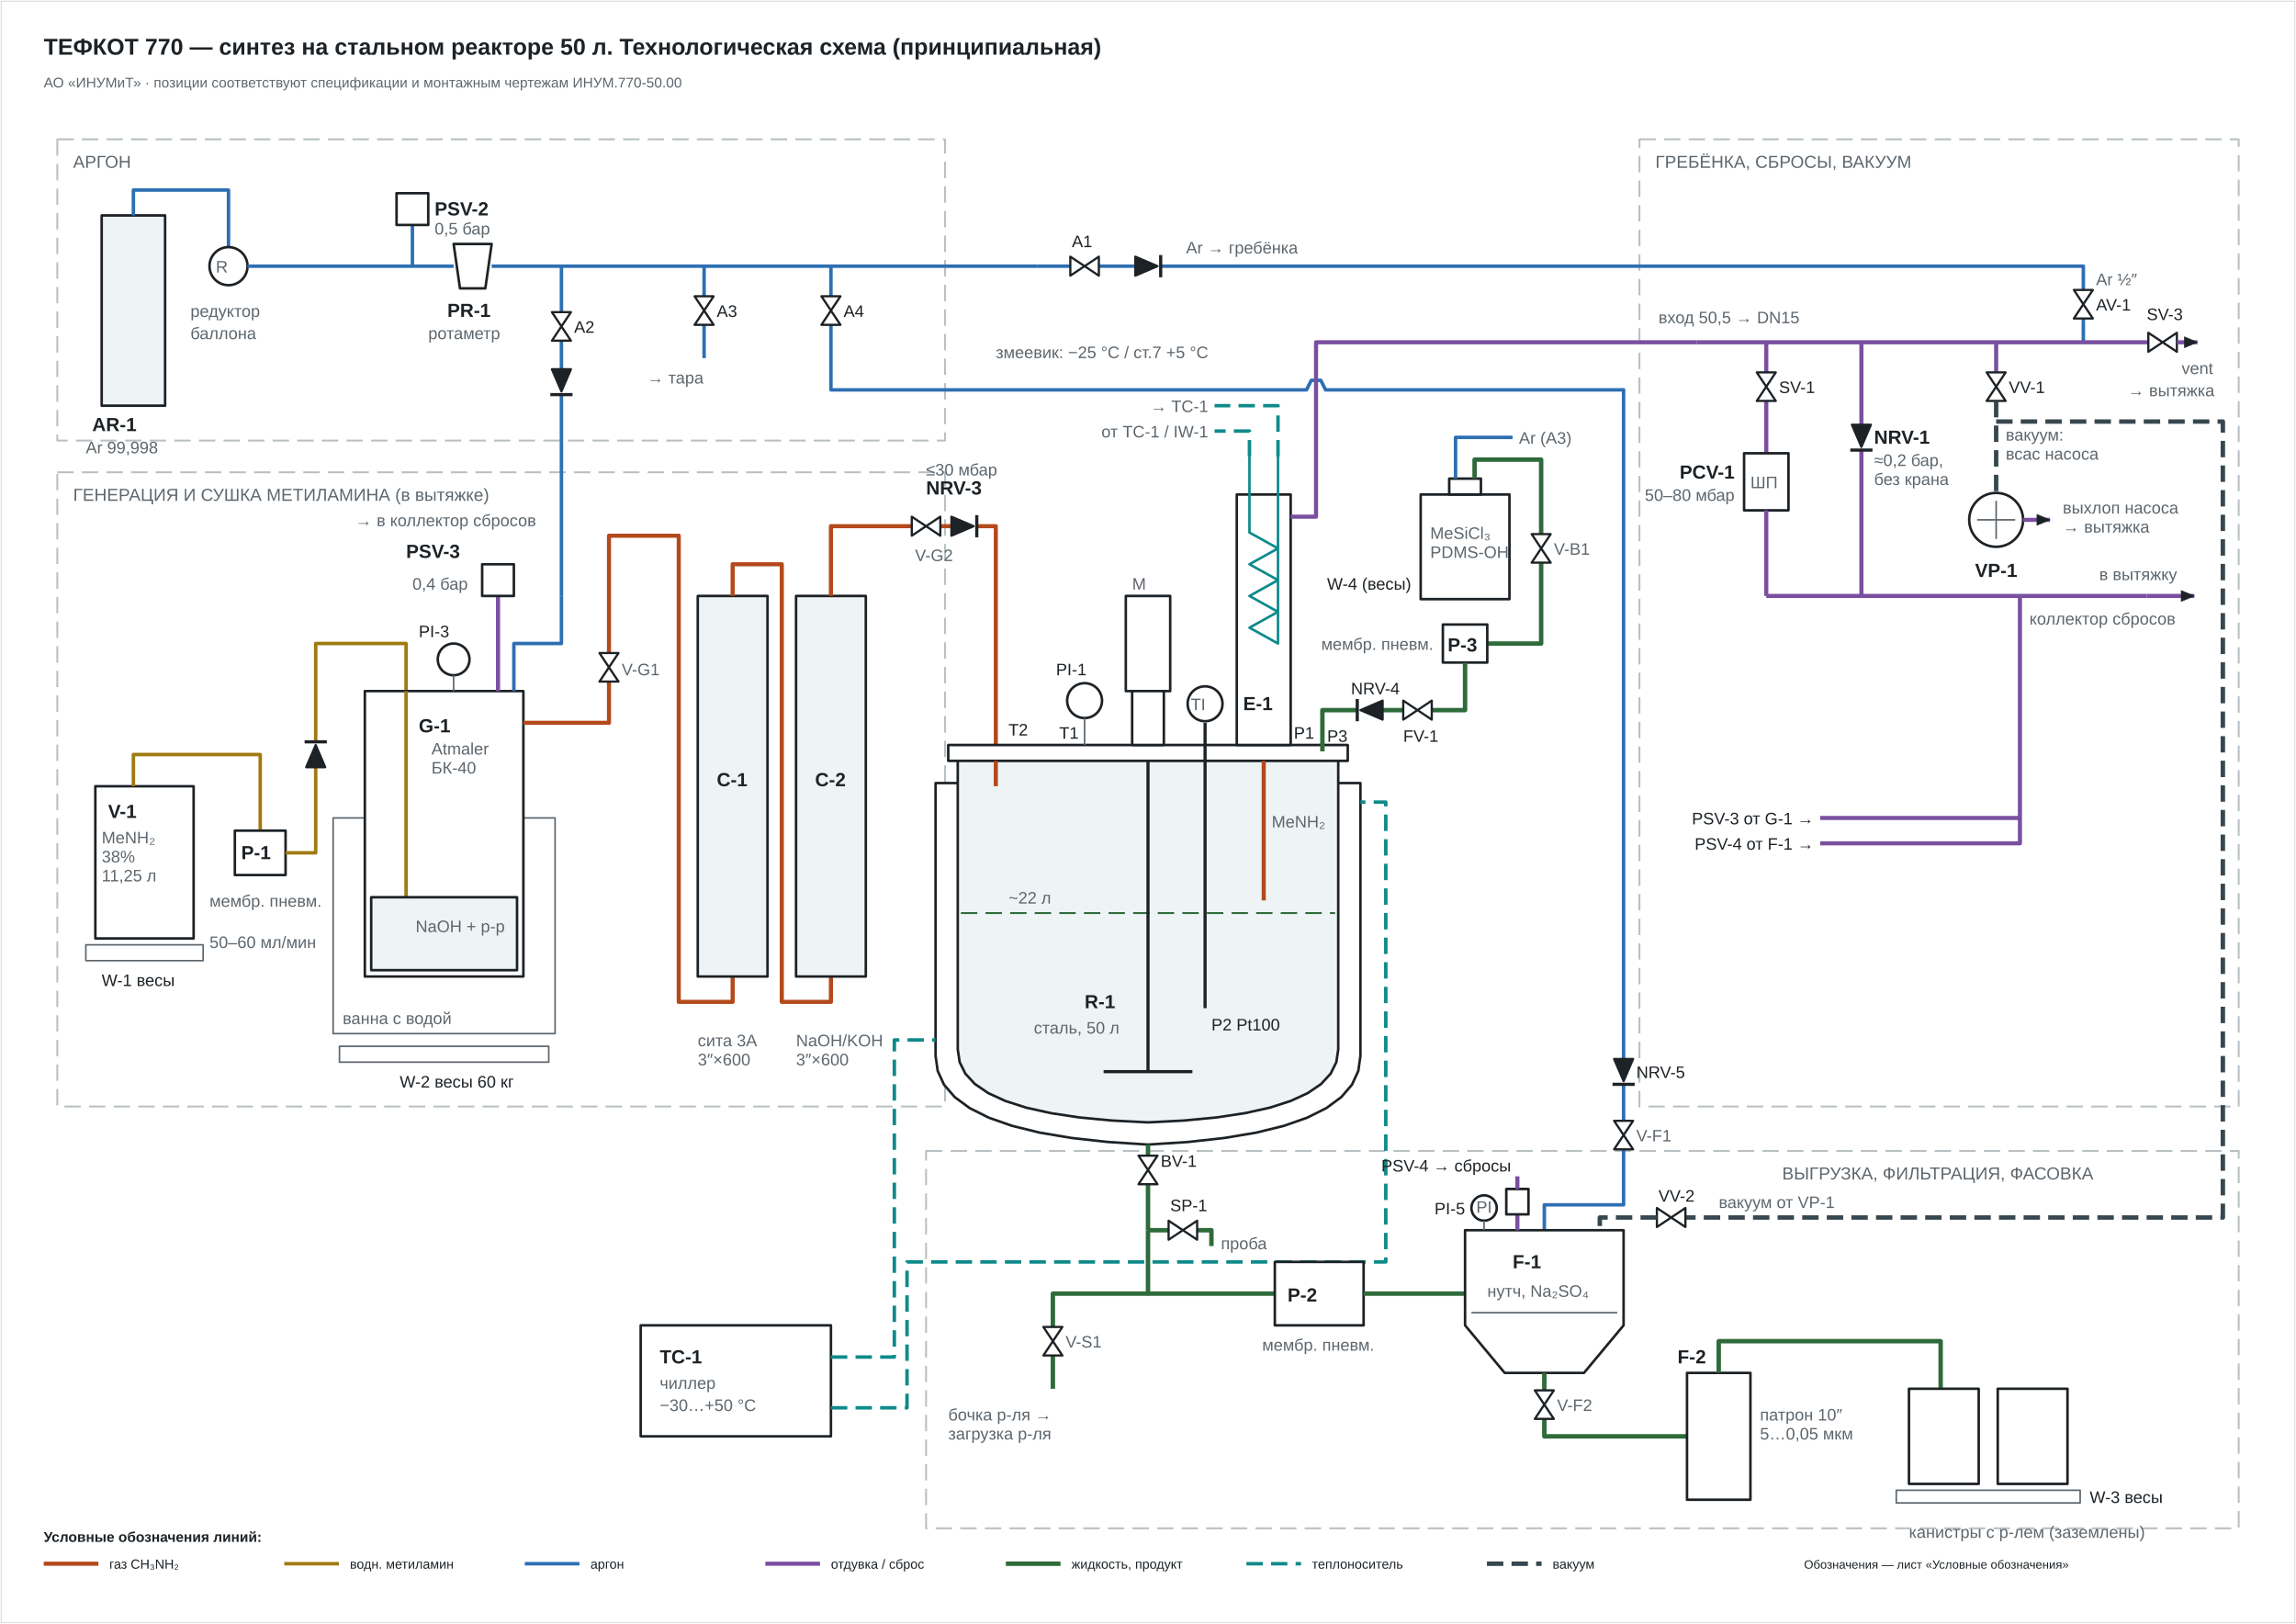
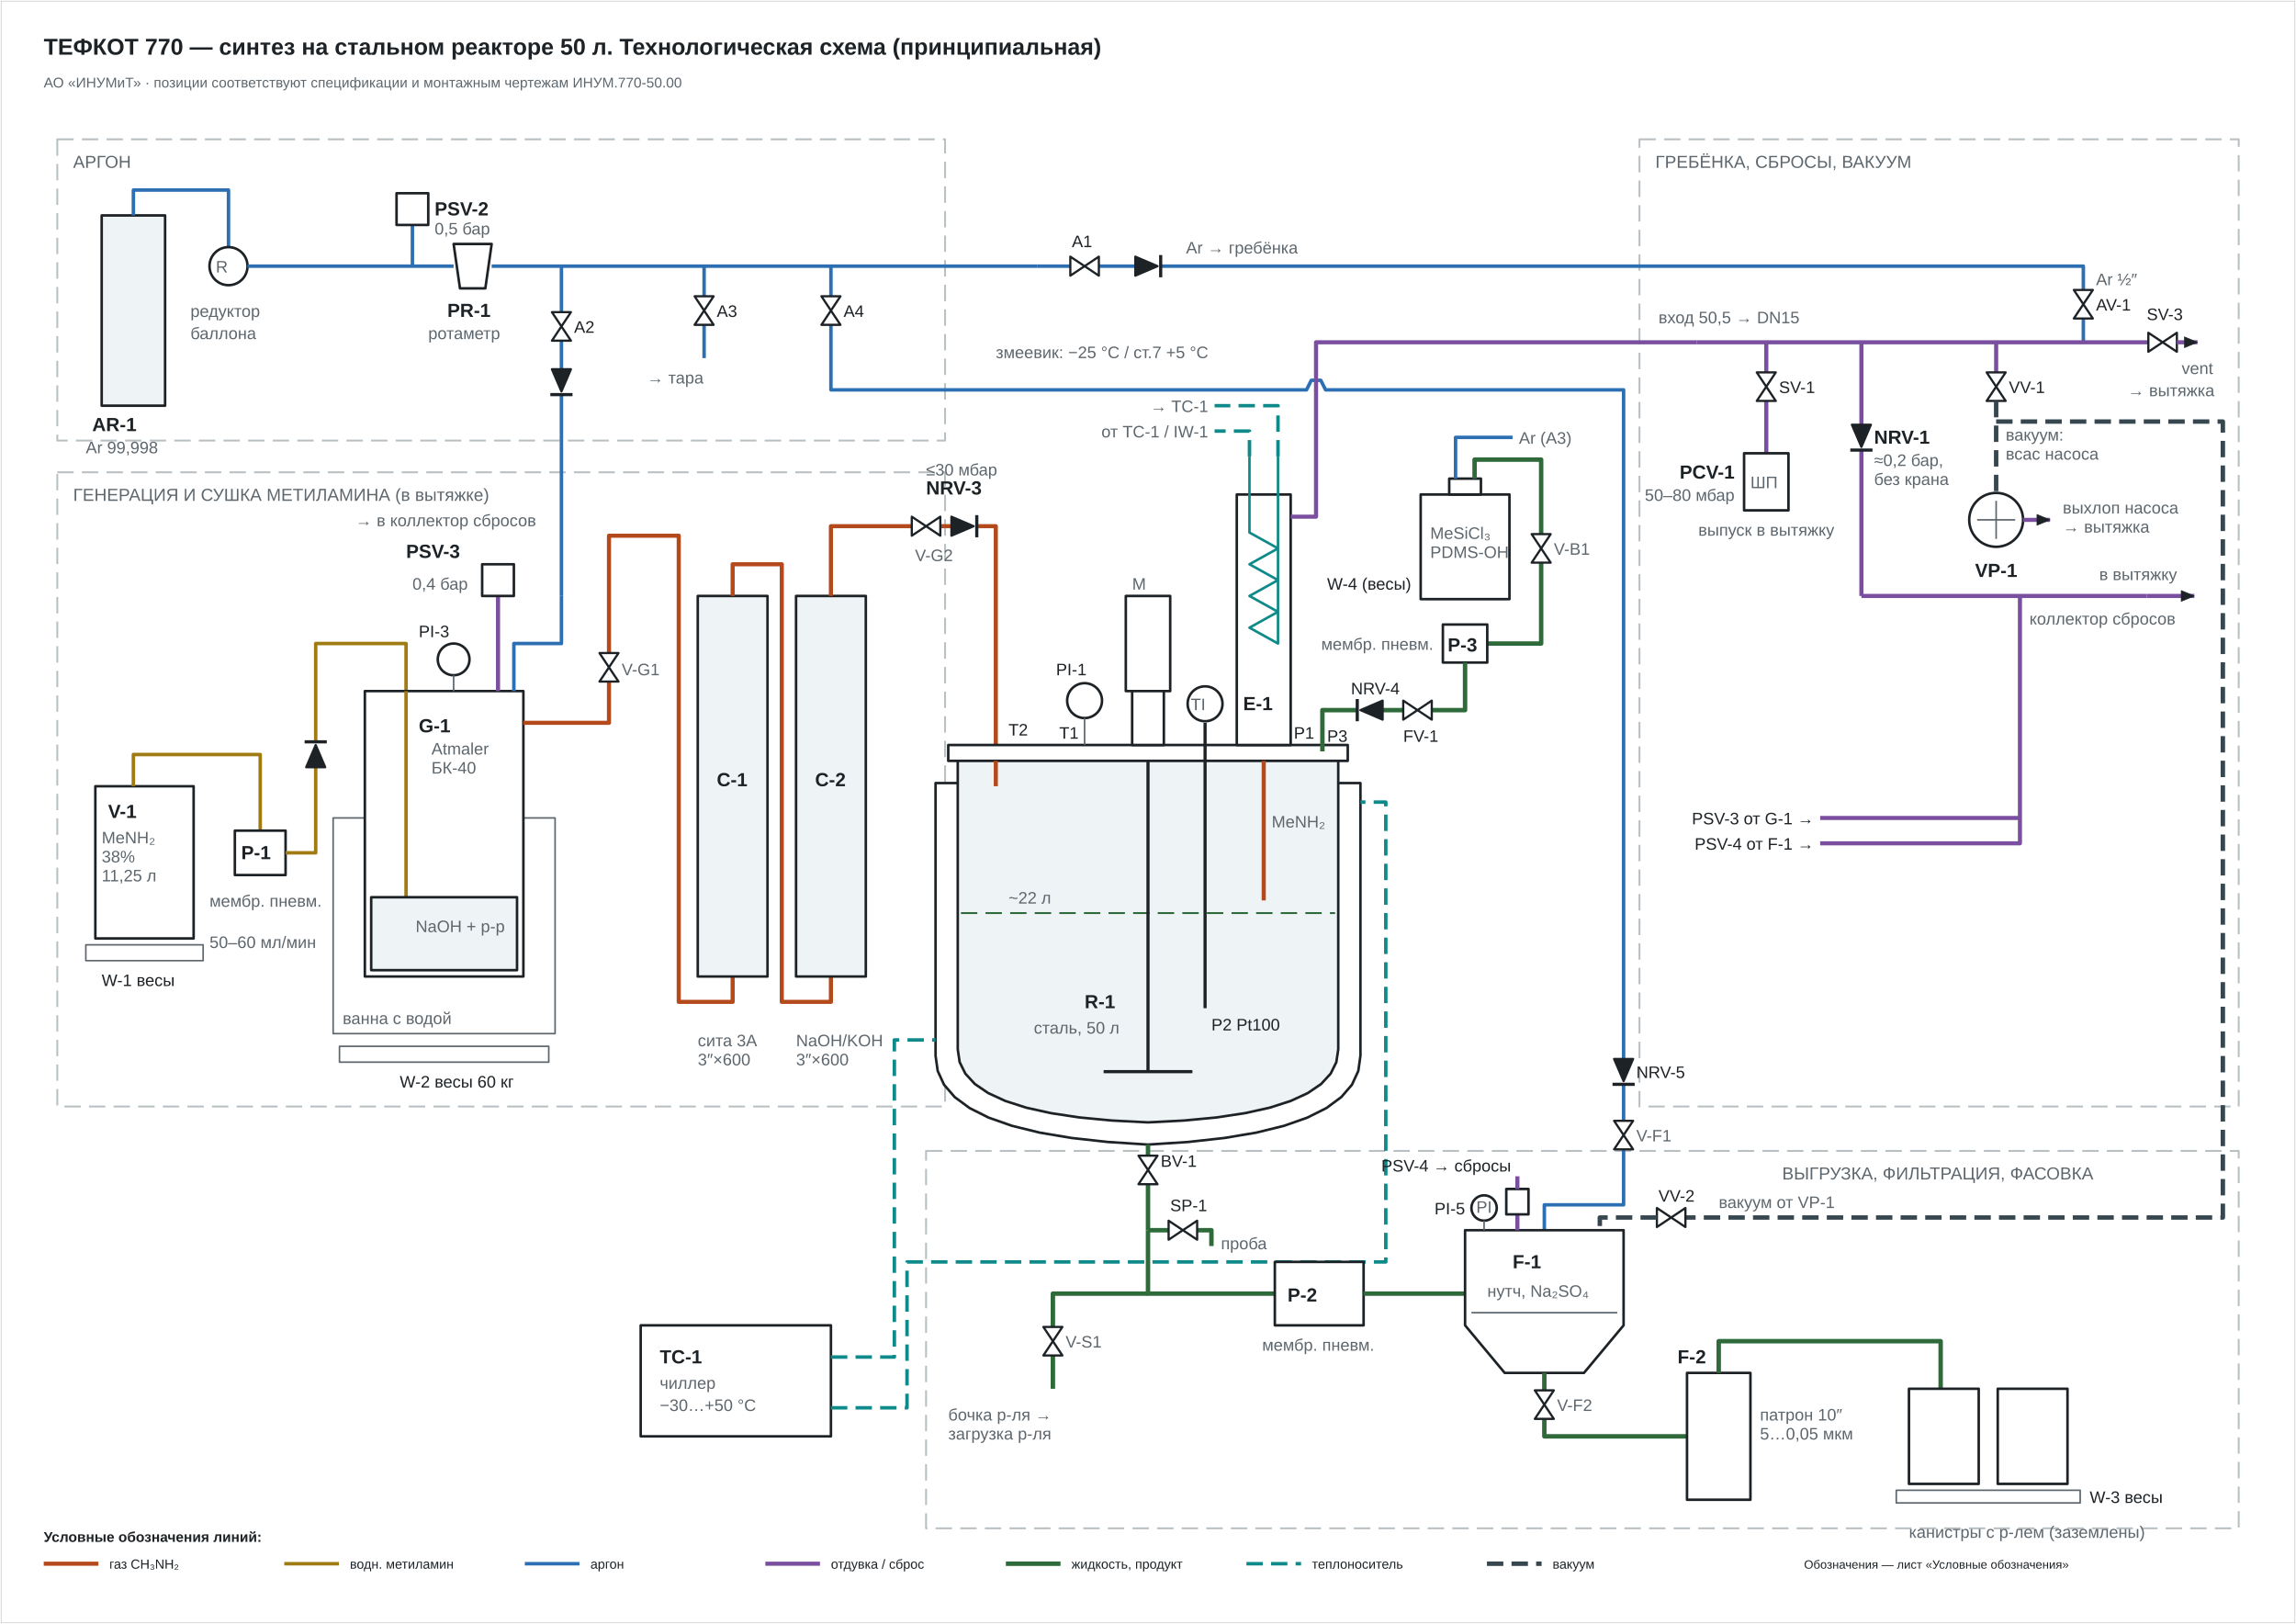
<svg xmlns="http://www.w3.org/2000/svg" viewBox="0 0 420.0 297.0" width="420.0mm" height="297.0mm" font-family="Arial, 'Liberation Sans', sans-serif">
  <rect width="100%" height="100%" fill="#fff" />
  <path d="M0.20,0.20 L419.80,0.20 L419.80,296.80 L0.20,296.80 Z" fill="none" stroke="#bbbbbb" stroke-width="0.1" stroke-linejoin="round" />
  <text x="8.00" y="10.00" font-size="4.2" text-anchor="start" fill="#1d2226" font-weight="bold">ТЕФКОТ 770 — синтез на стальном реакторе 50 л. Технологическая схема (принципиальная)</text>
  <text x="8.00" y="16.00" font-size="2.6" text-anchor="start" fill="#5d666d">АО «ИНУМиТ» · позиции соответствуют спецификации и монтажным чертежам ИНУМ.770-50.00</text>
  <path d="M10.48,25.48 L172.88,25.48 L172.88,80.58 L10.48,80.58 Z" fill="none" stroke="#b9c0c3" stroke-width="0.348" stroke-dasharray="3 1.5" stroke-linejoin="round" />
  <text x="13.38" y="30.70" font-size="3.19" text-anchor="start" fill="#5d666d">АРГОН</text>
  <path d="M10.48,86.38 L172.88,86.38 L172.88,202.38 L10.48,202.38 Z" fill="none" stroke="#b9c0c3" stroke-width="0.348" stroke-dasharray="3 1.5" stroke-linejoin="round" />
  <text x="13.38" y="91.60" font-size="3.19" text-anchor="start" fill="#5d666d">ГЕНЕРАЦИЯ И СУШКА МЕТИЛАМИНА (в вытяжке)</text>
  <path d="M299.90,25.48 L409.52,25.48 L409.52,202.38 L299.90,202.38 Z" fill="none" stroke="#b9c0c3" stroke-width="0.348" stroke-dasharray="3 1.5" stroke-linejoin="round" />
  <text x="302.80" y="30.70" font-size="3.19" text-anchor="start" fill="#5d666d">ГРЕБЁНКА, СБРОСЫ, ВАКУУМ</text>
  <path d="M169.40,210.50 L409.52,210.50 L409.52,279.52 L169.40,279.52 Z" fill="none" stroke="#b9c0c3" stroke-width="0.348" stroke-dasharray="3 1.5" stroke-linejoin="round" />
  <text x="326.00" y="215.72" font-size="3.19" text-anchor="start" fill="#5d666d">ВЫГРУЗКА, ФИЛЬТРАЦИЯ, ФАСОВКА</text>
  <path d="M18.60,39.40 L30.20,39.40 L30.20,74.20 L18.60,74.20 Z" fill="#eef3f5" stroke="#1d2226" stroke-width="0.464" stroke-linejoin="round" />
  <text x="16.86" y="78.84" font-size="3.48" text-anchor="start" fill="#1d2226" font-weight="bold">AR-1</text>
  <text x="15.70" y="82.90" font-size="3.045" text-anchor="start" fill="#5d666d">Ar 99,998</text>
  <path d="M24.40,39.40 L24.40,34.76 L41.80,34.76 L41.80,45.20" fill="none" stroke="#2d6fb3" stroke-width="0.638" stroke-linejoin="round" />
  <circle cx="41.80" cy="48.68" r="3.48" fill="#ffffff" stroke="#1d2226" stroke-width="0.464" />
  <text x="39.48" y="49.84" font-size="3.045" text-anchor="start" fill="#5d666d">R</text>
  <text x="34.84" y="57.96" font-size="3.045" text-anchor="start" fill="#5d666d">редуктор</text>
  <text x="34.84" y="62.02" font-size="3.045" text-anchor="start" fill="#5d666d">баллона</text>
  <path d="M45.28,48.68 L82.98,48.68" fill="none" stroke="#2d6fb3" stroke-width="0.638" stroke-linejoin="round" />
  <path d="M75.44,48.68 L75.44,41.14" fill="none" stroke="#2d6fb3" stroke-width="0.638" stroke-linejoin="round" />
  <path d="M72.54,35.34 L78.34,35.34 L78.34,41.14 L72.54,41.14 Z" fill="#ffffff" stroke="#1d2226" stroke-width="0.464" stroke-linejoin="round" />
  <text x="79.50" y="39.40" font-size="3.48" text-anchor="start" fill="#1d2226" font-weight="bold">PSV-2</text>
  <text x="79.50" y="42.88" font-size="3.045" text-anchor="start" fill="#5d666d">0,5 бар</text>
  <path d="M82.98,44.62 L89.94,44.62 L88.78,52.74 L84.14,52.74 Z" fill="#ffffff" stroke="#1d2226" stroke-width="0.464" stroke-linejoin="round" />
  <text x="81.82" y="57.96" font-size="3.48" text-anchor="start" fill="#1d2226" font-weight="bold">PR-1</text>
  <text x="78.34" y="62.02" font-size="3.045" text-anchor="start" fill="#5d666d">ротаметр</text>
  <path d="M89.94,48.68 L169.40,48.68 L189.70,48.68" fill="none" stroke="#2d6fb3" stroke-width="0.638" stroke-linejoin="round" />
  <path d="M102.70,48.68 L102.70,57.09" fill="none" stroke="#2d6fb3" stroke-width="0.638" stroke-linejoin="round" />
  <path d="M102.70,62.31 L102.70,67.53" fill="none" stroke="#2d6fb3" stroke-width="0.638" stroke-linejoin="round" />
  <path d="M102.70,72.17 L102.70,109.00" fill="none" stroke="#2d6fb3" stroke-width="0.638" stroke-linejoin="round" />
  <path d="M100.96,57.09 L104.44,62.31 L100.96,62.31 L104.44,57.09 Z" fill="#ffffff" stroke="#1d2226" stroke-width="0.406" stroke-linejoin="round" />
  <text x="105.02" y="60.86" font-size="3.045" text-anchor="start" fill="#1d2226">A2</text>
  <path d="M100.96,67.53 L102.70,71.59 L104.44,67.53 Z" fill="#1d2226" stroke="#1d2226" stroke-width="0.406" stroke-linejoin="round" />
  <path d="M100.67,72.17 L104.73,72.17" fill="none" stroke="#1d2226" stroke-width="0.58" stroke-linejoin="round" />
  <path d="M128.80,48.68 L128.80,54.19" fill="none" stroke="#2d6fb3" stroke-width="0.638" stroke-linejoin="round" />
  <path d="M128.80,59.41 L128.80,65.50" fill="none" stroke="#2d6fb3" stroke-width="0.638" stroke-linejoin="round" />
  <path d="M127.06,54.19 L130.54,59.41 L127.06,59.41 L130.54,54.19 Z" fill="#ffffff" stroke="#1d2226" stroke-width="0.406" stroke-linejoin="round" />
  <text x="131.12" y="57.96" font-size="3.045" text-anchor="start" fill="#1d2226">A3</text>
  <text x="118.36" y="70.14" font-size="3.045" text-anchor="start" fill="#5d666d">→ тара</text>
  <path d="M152.00,48.68 L152.00,54.19" fill="none" stroke="#2d6fb3" stroke-width="0.638" stroke-linejoin="round" />
  <path d="M152.00,59.41 L152.00,71.30 L239.00,71.30 L239.87,69.56 L241.61,69.56 L242.48,71.30 L297.00,71.30 L297.00,193.68" fill="none" stroke="#2d6fb3" stroke-width="0.638" stroke-linejoin="round" />
  <path d="M297.00,198.32 L297.00,204.99" fill="none" stroke="#2d6fb3" stroke-width="0.638" stroke-linejoin="round" />
  <path d="M297.00,210.21 L297.00,220.36 L282.50,220.36 L282.50,225.00" fill="none" stroke="#2d6fb3" stroke-width="0.638" stroke-linejoin="round" />
  <path d="M150.26,54.19 L153.74,59.41 L150.26,59.41 L153.74,54.19 Z" fill="#ffffff" stroke="#1d2226" stroke-width="0.406" stroke-linejoin="round" />
  <text x="154.32" y="57.96" font-size="3.045" text-anchor="start" fill="#1d2226">A4</text>
  <path d="M295.26,193.68 L297.00,197.74 L298.74,193.68 Z" fill="#1d2226" stroke="#1d2226" stroke-width="0.406" stroke-linejoin="round" />
  <path d="M294.97,198.32 L299.03,198.32" fill="none" stroke="#1d2226" stroke-width="0.58" stroke-linejoin="round" />
  <text x="299.32" y="197.16" font-size="3.045" text-anchor="start" fill="#1d2226">NRV-5</text>
  <path d="M295.26,204.99 L298.74,210.21 L295.26,210.21 L298.74,204.99 Z" fill="#ffffff" stroke="#1d2226" stroke-width="0.406" stroke-linejoin="round" />
  <text x="299.32" y="208.76" font-size="3.045" text-anchor="start" fill="#5d666d">V-F1</text>
  <path d="M189.70,48.68 L195.79,48.68" fill="none" stroke="#2d6fb3" stroke-width="0.638" stroke-linejoin="round" />
  <path d="M201.01,48.68 L207.68,48.68" fill="none" stroke="#2d6fb3" stroke-width="0.638" stroke-linejoin="round" />
  <path d="M212.32,48.68 L381.10,48.68 L381.10,53.03" fill="none" stroke="#2d6fb3" stroke-width="0.638" stroke-linejoin="round" />
  <path d="M381.10,58.25 L381.10,62.60" fill="none" stroke="#2d6fb3" stroke-width="0.638" stroke-linejoin="round" />
  <path d="M195.79,46.94 L201.01,50.42 L201.01,46.94 L195.79,50.42 Z" fill="#ffffff" stroke="#1d2226" stroke-width="0.406" stroke-linejoin="round" />
  <text x="196.08" y="45.20" font-size="3.045" text-anchor="start" fill="#1d2226">A1</text>
  <path d="M207.68,46.94 L211.74,48.68 L207.68,50.42 Z" fill="#1d2226" stroke="#1d2226" stroke-width="0.406" stroke-linejoin="round" />
  <path d="M212.32,46.65 L212.32,50.71" fill="none" stroke="#1d2226" stroke-width="0.58" stroke-linejoin="round" />
  <text x="216.96" y="46.36" font-size="3.045" text-anchor="start" fill="#5d666d">Ar → гребёнка</text>
  <path d="M17.44,143.80 L35.42,143.80 L35.42,171.64 L17.44,171.64 Z" fill="#ffffff" stroke="#1d2226" stroke-width="0.464" stroke-linejoin="round" />
  <text x="19.76" y="149.60" font-size="3.48" text-anchor="start" fill="#1d2226" font-weight="bold">V-1</text>
  <text x="18.60" y="154.24" font-size="3.045" text-anchor="start" fill="#5d666d">MeNH₂</text>
  <text x="18.60" y="157.72" font-size="3.045" text-anchor="start" fill="#5d666d">38%</text>
  <text x="18.60" y="161.20" font-size="3.045" text-anchor="start" fill="#5d666d">11,25 л</text>
  <path d="M15.70,172.80 L37.16,172.80 L37.16,175.70 L15.70,175.70 Z" fill="none" stroke="#5d666d" stroke-width="0.29" stroke-linejoin="round" />
  <text x="18.60" y="180.34" font-size="3.045" text-anchor="start" fill="#1d2226">W-1 весы</text>
  <path d="M24.40,143.80 L24.40,138.00 L47.60,138.00 L47.60,151.92" fill="none" stroke="#a07a12" stroke-width="0.638" stroke-linejoin="round" />
  <path d="M42.96,151.92 L52.24,151.92 L52.24,160.04 L42.96,160.04 Z" fill="#ffffff" stroke="#1d2226" stroke-width="0.464" stroke-linejoin="round" />
  <text x="44.12" y="157.14" font-size="3.48" text-anchor="start" fill="#1d2226" font-weight="bold">P-1</text>
  <text x="38.32" y="165.84" font-size="3.045" text-anchor="start" fill="#5d666d">мембр. пневм.</text>
  <text x="38.32" y="173.38" font-size="3.045" text-anchor="start" fill="#5d666d">50–60 мл/мин</text>
  <path d="M52.24,155.98 L57.75,155.98 L57.75,140.32" fill="none" stroke="#a07a12" stroke-width="0.638" stroke-linejoin="round" />
  <path d="M57.75,135.68 L57.75,117.70 L74.28,117.70 L74.28,126.40" fill="none" stroke="#a07a12" stroke-width="0.638" stroke-linejoin="round" />
  <path d="M56.01,140.32 L57.75,136.26 L59.49,140.32 Z" fill="#1d2226" stroke="#1d2226" stroke-width="0.406" stroke-linejoin="round" />
  <path d="M55.72,135.68 L59.78,135.68" fill="none" stroke="#1d2226" stroke-width="0.58" stroke-linejoin="round" />
  <path d="M60.94,149.60 L101.54,149.60 L101.54,189.04 L60.94,189.04 Z" fill="none" stroke="#5d666d" stroke-width="0.29" stroke-linejoin="round" />
  <text x="62.68" y="187.30" font-size="3.045" text-anchor="start" fill="#5d666d">ванна с водой</text>
  <path d="M66.74,126.40 L95.74,126.40 L95.74,178.60 L66.74,178.60 Z" fill="#ffffff" stroke="#1d2226" stroke-width="0.464" stroke-linejoin="round" />
  <path d="M74.28,126.40 L74.28,172.80" fill="none" stroke="#a07a12" stroke-width="0.638" stroke-linejoin="round" />
  <path d="M67.90,164.10 L94.58,164.10 L94.58,177.44 L67.90,177.44 Z" fill="#eef3f5" stroke="#1d2226" stroke-width="0.464" stroke-linejoin="round" />
  <text x="76.02" y="170.48" font-size="3.045" text-anchor="start" fill="#5d666d">NaOH + р-р</text>
  <text x="76.60" y="133.94" font-size="3.48" text-anchor="start" fill="#1d2226" font-weight="bold">G-1</text>
  <text x="78.92" y="138.00" font-size="3.045" text-anchor="start" fill="#5d666d">Atmaler</text>
  <text x="78.92" y="141.48" font-size="3.045" text-anchor="start" fill="#5d666d">БК-40</text>
  <path d="M62.10,191.36 L100.38,191.36 L100.38,194.26 L62.10,194.26 Z" fill="none" stroke="#5d666d" stroke-width="0.29" stroke-linejoin="round" />
  <text x="73.12" y="198.90" font-size="3.045" text-anchor="start" fill="#1d2226">W-2 весы 60 кг</text>
  <path d="M91.10,126.40 L91.10,117.70 L91.10,109.00" fill="none" stroke="#7a4fa0" stroke-width="0.754" stroke-linejoin="round" />
  <path d="M88.20,103.20 L94.00,103.20 L94.00,109.00 L88.20,109.00 Z" fill="#ffffff" stroke="#1d2226" stroke-width="0.464" stroke-linejoin="round" />
  <text x="74.28" y="102.04" font-size="3.48" text-anchor="start" fill="#1d2226" font-weight="bold">PSV-3</text>
  <text x="75.44" y="107.84" font-size="3.045" text-anchor="start" fill="#5d666d">0,4 бар</text>
  <text x="65.00" y="96.24" font-size="3.045" text-anchor="start" fill="#5d666d">→ в коллектор сбросов</text>
  <circle cx="82.98" cy="120.60" r="2.90" fill="#ffffff" stroke="#1d2226" stroke-width="0.464" />
  <path d="M82.98,123.50 L82.98,126.40" fill="none" stroke="#5d666d" stroke-width="0.29" stroke-linejoin="round" />
  <text x="76.60" y="116.54" font-size="3.045" text-anchor="start" fill="#1d2226">PI-3</text>
  <path d="M102.70,109.00 L102.70,117.70 L94.00,117.70 L94.00,126.40" fill="none" stroke="#2d6fb3" stroke-width="0.638" stroke-linejoin="round" />
  <path d="M95.74,132.20 L111.40,132.20 L111.40,124.66" fill="none" stroke="#b4491b" stroke-width="0.754" stroke-linejoin="round" />
  <path d="M111.40,119.44 L111.40,97.98 L124.16,97.98 L124.16,183.24 L134.02,183.24 L134.02,178.60" fill="none" stroke="#b4491b" stroke-width="0.754" stroke-linejoin="round" />
  <path d="M109.66,119.44 L113.14,124.66 L109.66,124.66 L113.14,119.44 Z" fill="#ffffff" stroke="#1d2226" stroke-width="0.406" stroke-linejoin="round" />
  <text x="113.72" y="123.50" font-size="3.045" text-anchor="start" fill="#5d666d">V-G1</text>
  <path d="M127.64,109.00 L140.40,109.00 L140.40,178.60 L127.64,178.60 Z" fill="#eef3f5" stroke="#1d2226" stroke-width="0.464" stroke-linejoin="round" />
  <text x="131.12" y="143.80" font-size="3.48" text-anchor="start" fill="#1d2226" font-weight="bold">C-1</text>
  <text x="127.64" y="191.36" font-size="3.045" text-anchor="start" fill="#5d666d">сита 3A</text>
  <text x="127.64" y="194.84" font-size="3.045" text-anchor="start" fill="#5d666d">3″×600</text>
  <path d="M134.02,109.00 L134.02,103.20 L143.01,103.20 L143.01,183.24 L152.00,183.24 L152.00,178.60" fill="none" stroke="#b4491b" stroke-width="0.754" stroke-linejoin="round" />
  <path d="M145.62,109.00 L158.38,109.00 L158.38,178.60 L145.62,178.60 Z" fill="#eef3f5" stroke="#1d2226" stroke-width="0.464" stroke-linejoin="round" />
  <text x="149.10" y="143.80" font-size="3.48" text-anchor="start" fill="#1d2226" font-weight="bold">C-2</text>
  <text x="145.62" y="191.36" font-size="3.045" text-anchor="start" fill="#5d666d">NaOH/KOH</text>
  <text x="145.62" y="194.84" font-size="3.045" text-anchor="start" fill="#5d666d">3″×600</text>
  <path d="M152.00,109.00 L152.00,96.24 L166.79,96.24" fill="none" stroke="#b4491b" stroke-width="0.754" stroke-linejoin="round" />
  <path d="M172.01,96.24 L174.04,96.24" fill="none" stroke="#b4491b" stroke-width="0.754" stroke-linejoin="round" />
  <path d="M178.68,96.24 L182.16,96.24 L182.16,136.26" fill="none" stroke="#b4491b" stroke-width="0.754" stroke-linejoin="round" />
  <path d="M166.79,94.50 L172.01,97.98 L172.01,94.50 L166.79,97.98 Z" fill="#ffffff" stroke="#1d2226" stroke-width="0.406" stroke-linejoin="round" />
  <text x="167.37" y="102.62" font-size="3.045" text-anchor="start" fill="#5d666d">V-G2</text>
  <path d="M174.04,94.50 L178.10,96.24 L174.04,97.98 Z" fill="#1d2226" stroke="#1d2226" stroke-width="0.406" stroke-linejoin="round" />
  <path d="M178.68,94.21 L178.68,98.27" fill="none" stroke="#1d2226" stroke-width="0.58" stroke-linejoin="round" />
  <text x="169.40" y="90.44" font-size="3.48" text-anchor="start" fill="#1d2226" font-weight="bold">NRV-3</text>
  <text x="169.40" y="86.96" font-size="3.045" text-anchor="start" fill="#5d666d">≤30 мбар</text>
  <path d="M171.14,143.22 L171.14,193.10 L171.53,195.87 L172.69,198.39 L174.64,200.65 L177.36,202.66 L180.85,204.41 L185.13,205.91 L190.18,207.15 L196.01,208.13 L202.62,208.86 L210.00,209.34 L217.38,208.86 L223.99,208.13 L229.82,207.15 L234.87,205.91 L239.14,204.41 L242.64,202.66 L245.36,200.65 L247.31,198.39 L248.47,195.87 L248.86,193.10 L248.86,143.22 Z" fill="#ffffff" stroke="#1d2226" stroke-width="0.464" stroke-linejoin="round" />
  <path d="M175.20,138.00 L175.20,191.94 L175.55,194.27 L176.59,196.37 L178.33,198.26 L180.77,199.92 L183.90,201.36 L187.73,202.59 L192.25,203.59 L197.47,204.38 L203.39,204.94 L210.00,205.28 L216.61,204.94 L222.53,204.38 L227.75,203.59 L232.27,202.59 L236.10,201.36 L239.23,199.92 L241.67,198.26 L243.41,196.37 L244.45,194.27 L244.80,191.94 L244.80,138.00 Z" fill="#eef3f5" stroke="#1d2226" stroke-width="0.464" stroke-linejoin="round" />
  <path d="M173.46,136.26 L246.54,136.26 L246.54,139.16 L173.46,139.16 Z" fill="#ffffff" stroke="#1d2226" stroke-width="0.464" stroke-linejoin="round" />
  <path d="M175.78,167.00 L244.22,167.00" fill="none" stroke="#2f6b3a" stroke-width="0.348" stroke-dasharray="3 1.5" stroke-linejoin="round" />
  <text x="184.48" y="165.26" font-size="3.045" text-anchor="start" fill="#5d666d">~22 л</text>
  <text x="198.40" y="184.40" font-size="3.48" text-anchor="start" fill="#1d2226" font-weight="bold">R-1</text>
  <text x="189.12" y="189.04" font-size="3.045" text-anchor="start" fill="#5d666d">сталь, 50 л</text>
  <path d="M182.16,139.16 L182.16,143.80" fill="none" stroke="#b4491b" stroke-width="0.754" stroke-linejoin="round" />
  <path d="M231.17,139.16 L231.17,164.68" fill="none" stroke="#b4491b" stroke-width="0.754" stroke-linejoin="round" />
  <text x="232.62" y="151.34" font-size="3.045" text-anchor="start" fill="#5d666d">MeNH₂</text>
  <text x="184.48" y="134.52" font-size="3.045" text-anchor="start" fill="#1d2226">T2</text>
  <circle cx="198.40" cy="128.14" r="3.19" fill="#ffffff" stroke="#1d2226" stroke-width="0.464" />
  <path d="M198.40,131.33 L198.40,136.26" fill="none" stroke="#5d666d" stroke-width="0.29" stroke-linejoin="round" />
  <text x="193.18" y="123.50" font-size="3.045" text-anchor="start" fill="#1d2226">PI-1</text>
  <text x="193.76" y="135.10" font-size="3.045" text-anchor="start" fill="#1d2226">T1</text>
  <path d="M205.94,109.00 L214.06,109.00 L214.06,126.40 L205.94,126.40 Z" fill="#ffffff" stroke="#1d2226" stroke-width="0.464" stroke-linejoin="round" />
  <text x="207.10" y="107.84" font-size="3.045" text-anchor="start" fill="#5d666d">M</text>
  <path d="M207.10,126.40 L212.90,126.40 L212.90,136.26 L207.10,136.26 Z" fill="#ffffff" stroke="#1d2226" stroke-width="0.464" stroke-linejoin="round" />
  <path d="M210.00,139.16 L210.00,196.00" fill="none" stroke="#1d2226" stroke-width="0.58" stroke-linejoin="round" />
  <path d="M201.88,196.00 L218.12,196.00" fill="none" stroke="#1d2226" stroke-width="0.58" stroke-linejoin="round" />
  <path d="M220.44,132.20 L220.44,184.40" fill="none" stroke="#1d2226" stroke-width="0.58" stroke-linejoin="round" />
  <circle cx="220.44" cy="128.72" r="3.19" fill="#ffffff" stroke="#1d2226" stroke-width="0.464" />
  <text x="217.83" y="129.88" font-size="3.045" text-anchor="start" fill="#5d666d">TI</text>
  <text x="221.60" y="188.46" font-size="3.045" text-anchor="start" fill="#1d2226">P2 Pt100</text>
  <path d="M226.24,90.44 L236.10,90.44 L236.10,136.26 L226.24,136.26 Z" fill="#ffffff" stroke="#1d2226" stroke-width="0.464" stroke-linejoin="round" />
  <path d="M228.56,83.48 L228.56,97.40 L233.78,100.30 L228.56,103.20 L233.78,106.10 L228.56,109.00 L233.78,111.90 L228.56,114.80 L233.78,117.70 L233.78,83.48" fill="none" stroke="#0f8a8a" stroke-width="0.464" stroke-linejoin="round" />
  <path d="M228.56,83.48 L228.56,78.84 L222.18,78.84" fill="none" stroke="#0f8a8a" stroke-width="0.638" stroke-dasharray="3 1.5" stroke-linejoin="round" />
  <path d="M233.78,83.48 L233.78,74.20 L222.18,74.20" fill="none" stroke="#0f8a8a" stroke-width="0.638" stroke-dasharray="3 1.5" stroke-linejoin="round" />
  <text x="221.02" y="75.36" font-size="3.045" text-anchor="end" fill="#5d666d">→ TC-1</text>
  <text x="221.02" y="80.00" font-size="3.045" text-anchor="end" fill="#5d666d">от TC-1 / IW-1</text>
  <text x="227.40" y="129.88" font-size="3.48" text-anchor="start" fill="#1d2226" font-weight="bold">E-1</text>
  <text x="182.16" y="65.50" font-size="3.045" text-anchor="start" fill="#5d666d">змеевик: −25 °C / ст.7 +5 °C</text>
  <text x="236.68" y="135.10" font-size="3.045" text-anchor="start" fill="#1d2226">P1</text>
  <path d="M259.88,90.44 L276.12,90.44 L276.12,109.58 L259.88,109.58 Z" fill="#ffffff" stroke="#1d2226" stroke-width="0.464" stroke-linejoin="round" />
  <path d="M265.10,87.54 L270.90,87.54 L270.90,90.44 L265.10,90.44 Z" fill="#ffffff" stroke="#1d2226" stroke-width="0.464" stroke-linejoin="round" />
  <text x="261.62" y="98.56" font-size="3.045" text-anchor="start" fill="#5d666d">MeSiCl₃</text>
  <text x="261.62" y="102.04" font-size="3.045" text-anchor="start" fill="#5d666d">PDMS-OH</text>
  <text x="258.14" y="107.84" font-size="3.045" text-anchor="end" fill="#1d2226">W-4 (весы)</text>
  <path d="M266.26,87.54 L266.26,80.00 L276.70,80.00" fill="none" stroke="#2d6fb3" stroke-width="0.638" stroke-linejoin="round" />
  <text x="277.86" y="81.16" font-size="3.045" text-anchor="start" fill="#5d666d">Ar (A3)</text>
  <path d="M269.74,87.54 L269.74,84.06 L281.92,84.06 L281.92,97.69" fill="none" stroke="#2f6b3a" stroke-width="0.812" stroke-linejoin="round" />
  <path d="M281.92,102.91 L281.92,117.70 L272.06,117.70" fill="none" stroke="#2f6b3a" stroke-width="0.812" stroke-linejoin="round" />
  <path d="M280.18,97.69 L283.66,102.91 L280.18,102.91 L283.66,97.69 Z" fill="#ffffff" stroke="#1d2226" stroke-width="0.406" stroke-linejoin="round" />
  <text x="284.24" y="101.46" font-size="3.045" text-anchor="start" fill="#5d666d">V-B1</text>
  <path d="M263.94,114.22 L272.06,114.22 L272.06,121.18 L263.94,121.18 Z" fill="#ffffff" stroke="#1d2226" stroke-width="0.464" stroke-linejoin="round" />
  <text x="264.81" y="119.15" font-size="3.48" text-anchor="start" fill="#1d2226" font-weight="bold">P-3</text>
  <text x="262.20" y="118.86" font-size="3.045" text-anchor="end" fill="#5d666d">мембр. пневм.</text>
  <path d="M268.00,121.18 L268.00,129.88 L261.91,129.88" fill="none" stroke="#2f6b3a" stroke-width="0.812" stroke-linejoin="round" />
  <path d="M256.69,129.88 L252.92,129.88" fill="none" stroke="#2f6b3a" stroke-width="0.812" stroke-linejoin="round" />
  <path d="M248.28,129.88 L241.90,129.88 L241.90,137.42" fill="none" stroke="#2f6b3a" stroke-width="0.812" stroke-linejoin="round" />
  <path d="M256.69,128.14 L261.91,131.62 L261.91,128.14 L256.69,131.62 Z" fill="#ffffff" stroke="#1d2226" stroke-width="0.406" stroke-linejoin="round" />
  <text x="256.69" y="135.68" font-size="3.045" text-anchor="start" fill="#1d2226">FV-1</text>
  <path d="M252.92,128.14 L248.86,129.88 L252.92,131.62 Z" fill="#1d2226" stroke="#1d2226" stroke-width="0.406" stroke-linejoin="round" />
  <path d="M248.28,127.85 L248.28,131.91" fill="none" stroke="#1d2226" stroke-width="0.58" stroke-linejoin="round" />
  <text x="247.12" y="126.98" font-size="3.045" text-anchor="start" fill="#1d2226">NRV-4</text>
  <text x="242.77" y="135.68" font-size="3.045" text-anchor="start" fill="#1d2226">P3</text>
  <path d="M236.10,94.50 L240.74,94.50 L240.74,62.60 L310.34,62.60" fill="none" stroke="#7a4fa0" stroke-width="0.754" stroke-linejoin="round" />
  <path d="M117.20,242.40 L152.00,242.40 L152.00,262.70 L117.20,262.70 Z" fill="#ffffff" stroke="#1d2226" stroke-width="0.464" stroke-linejoin="round" />
  <text x="120.68" y="249.36" font-size="3.48" text-anchor="start" fill="#1d2226" font-weight="bold">TC-1</text>
  <text x="120.68" y="254.00" font-size="3.045" text-anchor="start" fill="#5d666d">чиллер</text>
  <text x="120.68" y="258.06" font-size="3.045" text-anchor="start" fill="#5d666d">−30…+50 °C</text>
  <path d="M152.00,248.20 L163.60,248.20 L163.60,190.20 L171.14,190.20" fill="none" stroke="#0f8a8a" stroke-width="0.638" stroke-dasharray="3 1.5" stroke-linejoin="round" />
  <path d="M152.00,257.48 L165.92,257.48 L165.92,230.80 L253.50,230.80 L253.50,146.70 L248.86,146.70" fill="none" stroke="#0f8a8a" stroke-width="0.638" stroke-dasharray="3 1.5" stroke-linejoin="round" />
  <path d="M310.34,62.60 L392.99,62.60" fill="none" stroke="#7a4fa0" stroke-width="0.754" stroke-linejoin="round" />
  <text x="303.38" y="59.12" font-size="3.045" text-anchor="start" fill="#5d666d">вход 50,5 → DN15</text>
  <path d="M323.10,62.60 L323.10,68.11" fill="none" stroke="#7a4fa0" stroke-width="0.754" stroke-linejoin="round" />
  <path d="M323.10,73.33 L323.10,82.90" fill="none" stroke="#7a4fa0" stroke-width="0.754" stroke-linejoin="round" />
  <path d="M321.36,68.11 L324.84,73.33 L321.36,73.33 L324.84,68.11 Z" fill="#ffffff" stroke="#1d2226" stroke-width="0.406" stroke-linejoin="round" />
  <text x="325.42" y="71.88" font-size="3.045" text-anchor="start" fill="#1d2226">SV-1</text>
  <path d="M319.04,82.90 L327.16,82.90 L327.16,93.34 L319.04,93.34 Z" fill="#ffffff" stroke="#1d2226" stroke-width="0.464" stroke-linejoin="round" />
  <text x="320.20" y="89.28" font-size="3.045" text-anchor="start" fill="#5d666d">ШП</text>
  <text x="317.30" y="87.54" font-size="3.48" text-anchor="end" fill="#1d2226" font-weight="bold">PCV-1</text>
  <text x="317.30" y="91.60" font-size="3.045" text-anchor="end" fill="#5d666d">50–80 мбар</text>
-   <path d="M323.10,93.34 L323.10,109.00" fill="none" stroke="#7a4fa0" stroke-width="0.754" stroke-linejoin="round" />
+   <text x="323.10" y="97.98" font-size="3.045" text-anchor="middle" fill="#5d666d">выпуск в вытяжку</text>
  <path d="M340.50,62.60 L340.50,77.68" fill="none" stroke="#7a4fa0" stroke-width="0.754" stroke-linejoin="round" />
  <path d="M340.50,82.32 L340.50,109.00" fill="none" stroke="#7a4fa0" stroke-width="0.754" stroke-linejoin="round" />
  <path d="M338.76,77.68 L340.50,81.74 L342.24,77.68 Z" fill="#1d2226" stroke="#1d2226" stroke-width="0.406" stroke-linejoin="round" />
  <path d="M338.47,82.32 L342.53,82.32" fill="none" stroke="#1d2226" stroke-width="0.58" stroke-linejoin="round" />
  <text x="342.82" y="81.16" font-size="3.48" text-anchor="start" fill="#1d2226" font-weight="bold">NRV-1</text>
  <text x="342.82" y="85.22" font-size="3.045" text-anchor="start" fill="#5d666d">≈0,2 бар,</text>
  <text x="342.82" y="88.70" font-size="3.045" text-anchor="start" fill="#5d666d">без крана</text>
  <path d="M365.15,62.60 L365.15,68.11" fill="none" stroke="#7a4fa0" stroke-width="0.754" stroke-linejoin="round" />
  <path d="M363.41,68.11 L366.89,73.33 L363.41,73.33 L366.89,68.11 Z" fill="#ffffff" stroke="#1d2226" stroke-width="0.406" stroke-linejoin="round" />
  <text x="367.47" y="71.88" font-size="3.045" text-anchor="start" fill="#1d2226">VV-1</text>
  <path d="M365.15,73.33 L365.15,90.15" fill="none" stroke="#37474f" stroke-width="0.812" stroke-dasharray="3 1.5" stroke-linejoin="round" />
  <path d="M365.15,77.10 L406.62,77.10 L406.62,222.68 L308.31,222.68" fill="none" stroke="#37474f" stroke-width="0.812" stroke-dasharray="3 1.5" stroke-linejoin="round" />
  <path d="M303.09,220.94 L308.31,224.42 L308.31,220.94 L303.09,224.42 Z" fill="#ffffff" stroke="#1d2226" stroke-width="0.406" stroke-linejoin="round" />
  <path d="M303.09,222.68 L292.65,222.68 L292.65,225.00" fill="none" stroke="#37474f" stroke-width="0.812" stroke-dasharray="3 1.5" stroke-linejoin="round" />
  <text x="303.38" y="219.78" font-size="3.045" text-anchor="start" fill="#1d2226">VV-2</text>
  <text x="314.40" y="220.94" font-size="3.045" text-anchor="start" fill="#5d666d">вакуум от VP-1</text>
  <text x="366.89" y="80.58" font-size="3.045" text-anchor="start" fill="#5d666d">вакуум:</text>
  <text x="366.89" y="84.06" font-size="3.045" text-anchor="start" fill="#5d666d">всас насоса</text>
  <circle cx="365.15" cy="95.08" r="4.93" fill="#ffffff" stroke="#1d2226" stroke-width="0.464" />
  <path d="M361.67,95.08 L368.63,95.08" fill="none" stroke="#5d666d" stroke-width="0.29" stroke-linejoin="round" />
  <path d="M365.15,91.60 L365.15,98.56" fill="none" stroke="#5d666d" stroke-width="0.29" stroke-linejoin="round" />
  <text x="365.15" y="105.52" font-size="3.48" text-anchor="middle" fill="#1d2226" font-weight="bold">VP-1</text>
  <path d="M370.08,95.08 L375.01,95.08" fill="none" stroke="#7a4fa0" stroke-width="0.754" stroke-linejoin="round" />
  <path d="M375.01,95.08 L372.61,96.08 L372.61,94.08 Z" fill="#1d2226" stroke="#1d2226" stroke-width="0.1" stroke-linejoin="round" />
  <text x="377.33" y="93.92" font-size="3.045" text-anchor="start" fill="#5d666d">выхлоп насоса</text>
  <text x="377.33" y="97.40" font-size="3.045" text-anchor="start" fill="#5d666d">→ вытяжка</text>
  <path d="M379.36,53.03 L382.84,58.25 L379.36,58.25 L382.84,53.03 Z" fill="#ffffff" stroke="#1d2226" stroke-width="0.406" stroke-linejoin="round" />
  <text x="383.42" y="56.80" font-size="3.045" text-anchor="start" fill="#1d2226">AV-1</text>
  <text x="383.42" y="52.16" font-size="3.045" text-anchor="start" fill="#5d666d">Ar ½″</text>
  <path d="M392.99,60.86 L398.21,64.34 L398.21,60.86 L392.99,64.34 Z" fill="#ffffff" stroke="#1d2226" stroke-width="0.406" stroke-linejoin="round" />
  <text x="392.70" y="58.54" font-size="3.045" text-anchor="start" fill="#1d2226">SV-3</text>
  <path d="M398.21,62.60 L401.98,62.60" fill="none" stroke="#7a4fa0" stroke-width="0.754" stroke-linejoin="round" />
  <path d="M401.98,62.60 L399.58,63.60 L399.58,61.60 Z" fill="#1d2226" stroke="#1d2226" stroke-width="0.1" stroke-linejoin="round" />
  <text x="399.08" y="68.40" font-size="3.045" text-anchor="start" fill="#5d666d">vent</text>
  <text x="389.22" y="72.46" font-size="3.045" text-anchor="start" fill="#5d666d">→ вытяжка</text>
-   <path d="M323.10,109.00 L392.70,109.00" fill="none" stroke="#7a4fa0" stroke-width="0.754" stroke-linejoin="round" />
+   <path d="M340.50,109.00 L392.70,109.00" fill="none" stroke="#7a4fa0" stroke-width="0.754" stroke-linejoin="round" />
  <path d="M392.70,109.00 L401.40,109.00" fill="none" stroke="#7a4fa0" stroke-width="0.754" stroke-linejoin="round" />
  <path d="M401.40,109.00 L399.00,110.00 L399.00,108.00 Z" fill="#1d2226" stroke="#1d2226" stroke-width="0.1" stroke-linejoin="round" />
  <text x="371.24" y="114.22" font-size="3.045" text-anchor="start" fill="#5d666d">коллектор сбросов</text>
  <text x="384.00" y="106.10" font-size="3.045" text-anchor="start" fill="#5d666d">в вытяжку</text>
  <text x="331.80" y="150.76" font-size="3.045" text-anchor="end" fill="#1d2226">PSV-3 от G-1 →</text>
  <path d="M332.96,149.60 L369.50,149.60" fill="none" stroke="#7a4fa0" stroke-width="0.754" stroke-linejoin="round" />
  <text x="331.80" y="155.40" font-size="3.045" text-anchor="end" fill="#1d2226">PSV-4 от F-1 →</text>
  <path d="M332.96,154.24 L369.50,154.24 L369.50,109.00" fill="none" stroke="#7a4fa0" stroke-width="0.754" stroke-linejoin="round" />
  <path d="M210.00,209.34 L210.00,211.37" fill="none" stroke="#2f6b3a" stroke-width="0.812" stroke-linejoin="round" />
  <path d="M210.00,216.59 L210.00,225.00" fill="none" stroke="#2f6b3a" stroke-width="0.812" stroke-linejoin="round" />
  <path d="M208.26,211.37 L211.74,216.59 L208.26,216.59 L211.74,211.37 Z" fill="#ffffff" stroke="#1d2226" stroke-width="0.406" stroke-linejoin="round" />
  <text x="212.32" y="213.40" font-size="3.045" text-anchor="start" fill="#1d2226">BV-1</text>
  <path d="M210.00,225.00 L210.00,236.60 L233.20,236.60" fill="none" stroke="#2f6b3a" stroke-width="0.812" stroke-linejoin="round" />
  <path d="M210.00,225.00 L213.77,225.00" fill="none" stroke="#2f6b3a" stroke-width="0.812" stroke-linejoin="round" />
  <path d="M218.99,225.00 L221.60,225.00 L221.60,227.90" fill="none" stroke="#2f6b3a" stroke-width="0.812" stroke-linejoin="round" />
  <path d="M213.77,223.26 L218.99,226.74 L218.99,223.26 L213.77,226.74 Z" fill="#ffffff" stroke="#1d2226" stroke-width="0.406" stroke-linejoin="round" />
  <text x="214.06" y="221.52" font-size="3.045" text-anchor="start" fill="#1d2226">SP-1</text>
  <text x="223.34" y="228.48" font-size="3.045" text-anchor="start" fill="#5d666d">проба</text>
  <path d="M210.00,236.60 L192.60,236.60 L192.60,242.69" fill="none" stroke="#2f6b3a" stroke-width="0.812" stroke-linejoin="round" />
  <path d="M192.60,247.91 L192.60,254.00" fill="none" stroke="#2f6b3a" stroke-width="0.812" stroke-linejoin="round" />
  <path d="M190.86,242.69 L194.34,247.91 L190.86,247.91 L194.34,242.69 Z" fill="#ffffff" stroke="#1d2226" stroke-width="0.406" stroke-linejoin="round" />
  <text x="194.92" y="246.46" font-size="3.045" text-anchor="start" fill="#5d666d">V-S1</text>
  <text x="173.46" y="259.80" font-size="3.045" text-anchor="start" fill="#5d666d">бочка р-ля →</text>
  <text x="173.46" y="263.28" font-size="3.045" text-anchor="start" fill="#5d666d">загрузка р-ля</text>
  <path d="M233.20,230.80 L249.44,230.80 L249.44,242.40 L233.20,242.40 Z" fill="#ffffff" stroke="#1d2226" stroke-width="0.464" stroke-linejoin="round" />
  <text x="235.52" y="238.05" font-size="3.48" text-anchor="start" fill="#1d2226" font-weight="bold">P-2</text>
  <text x="230.88" y="247.04" font-size="3.045" text-anchor="start" fill="#5d666d">мембр. пневм.</text>
  <path d="M249.44,236.60 L268.00,236.60" fill="none" stroke="#2f6b3a" stroke-width="0.812" stroke-linejoin="round" />
  <path d="M268.00,225.00 L297.00,225.00 L297.00,242.40 L289.75,251.10 L275.25,251.10 L268.00,242.40 Z" fill="#ffffff" stroke="#1d2226" stroke-width="0.464" stroke-linejoin="round" />
  <path d="M269.16,240.08 L295.84,240.08" fill="none" stroke="#5d666d" stroke-width="0.29" stroke-linejoin="round" />
  <text x="276.70" y="231.96" font-size="3.48" text-anchor="start" fill="#1d2226" font-weight="bold">F-1</text>
  <text x="272.06" y="237.18" font-size="3.045" text-anchor="start" fill="#5d666d">нутч, Na₂SO₄</text>
  <circle cx="271.48" cy="220.94" r="2.32" fill="#ffffff" stroke="#1d2226" stroke-width="0.464" />
  <text x="271.48" y="221.81" font-size="3.045" text-anchor="middle" fill="#5d666d">PI</text>
  <path d="M271.48,223.26 L271.48,225.00" fill="none" stroke="#5d666d" stroke-width="0.29" stroke-linejoin="round" />
  <text x="268.00" y="222.10" font-size="3.045" text-anchor="end" fill="#1d2226">PI-5</text>
  <path d="M277.57,225.00 L277.57,222.10" fill="none" stroke="#7a4fa0" stroke-width="0.754" stroke-linejoin="round" />
  <path d="M275.54,217.46 L279.60,217.46 L279.60,222.10 L275.54,222.10 Z" fill="#ffffff" stroke="#1d2226" stroke-width="0.464" stroke-linejoin="round" />
  <path d="M277.57,217.46 L277.57,215.14" fill="none" stroke="#7a4fa0" stroke-width="0.754" stroke-linejoin="round" />
  <text x="276.41" y="214.27" font-size="3.045" text-anchor="end" fill="#1d2226">PSV-4 → сбросы</text>
  <path d="M282.50,251.10 L282.50,254.29" fill="none" stroke="#2f6b3a" stroke-width="0.812" stroke-linejoin="round" />
  <path d="M282.50,259.51 L282.50,262.70 L308.60,262.70" fill="none" stroke="#2f6b3a" stroke-width="0.812" stroke-linejoin="round" />
  <path d="M280.76,254.29 L284.24,259.51 L280.76,259.51 L284.24,254.29 Z" fill="#ffffff" stroke="#1d2226" stroke-width="0.406" stroke-linejoin="round" />
  <text x="284.82" y="258.06" font-size="3.045" text-anchor="start" fill="#5d666d">V-F2</text>
  <path d="M308.60,251.10 L320.20,251.10 L320.20,274.30 L308.60,274.30 Z" fill="#ffffff" stroke="#1d2226" stroke-width="0.464" stroke-linejoin="round" />
  <text x="306.86" y="249.36" font-size="3.48" text-anchor="start" fill="#1d2226" font-weight="bold">F-2</text>
  <text x="321.94" y="259.80" font-size="3.045" text-anchor="start" fill="#5d666d">патрон 10″</text>
  <text x="321.94" y="263.28" font-size="3.045" text-anchor="start" fill="#5d666d">5…0,05 мкм</text>
  <path d="M314.40,251.10 L314.40,245.30 L355.00,245.30 L355.00,254.00" fill="none" stroke="#2f6b3a" stroke-width="0.812" stroke-linejoin="round" />
  <path d="M349.20,254.00 L361.96,254.00 L361.96,271.40 L349.20,271.40 Z" fill="#ffffff" stroke="#1d2226" stroke-width="0.464" stroke-linejoin="round" />
  <path d="M365.44,254.00 L378.20,254.00 L378.20,271.40 L365.44,271.40 Z" fill="#ffffff" stroke="#1d2226" stroke-width="0.464" stroke-linejoin="round" />
  <path d="M346.88,272.56 L380.52,272.56 L380.52,274.88 L346.88,274.88 Z" fill="none" stroke="#5d666d" stroke-width="0.29" stroke-linejoin="round" />
  <text x="382.26" y="274.88" font-size="3.045" text-anchor="start" fill="#1d2226">W-3 весы</text>
  <text x="349.20" y="281.26" font-size="3.045" text-anchor="start" fill="#5d666d">канистры с р-лем (заземлены)</text>
  <text x="8.00" y="282.00" font-size="2.6" text-anchor="start" fill="#1d2226" font-weight="bold">Условные обозначения линий:</text>
  <path d="M8.00,286.00 L18.00,286.00" fill="none" stroke="#b4491b" stroke-width="0.754" stroke-linejoin="round" />
  <text x="20.00" y="286.90" font-size="2.4" text-anchor="start" fill="#1d2226">газ CH₃NH₂</text>
  <path d="M52.00,286.00 L62.00,286.00" fill="none" stroke="#a07a12" stroke-width="0.638" stroke-linejoin="round" />
  <text x="64.00" y="286.90" font-size="2.4" text-anchor="start" fill="#1d2226">водн. метиламин</text>
  <path d="M96.00,286.00 L106.00,286.00" fill="none" stroke="#2d6fb3" stroke-width="0.638" stroke-linejoin="round" />
  <text x="108.00" y="286.90" font-size="2.4" text-anchor="start" fill="#1d2226">аргон</text>
  <path d="M140.00,286.00 L150.00,286.00" fill="none" stroke="#7a4fa0" stroke-width="0.754" stroke-linejoin="round" />
  <text x="152.00" y="286.90" font-size="2.4" text-anchor="start" fill="#1d2226">отдувка / сброс</text>
  <path d="M184.00,286.00 L194.00,286.00" fill="none" stroke="#2f6b3a" stroke-width="0.812" stroke-linejoin="round" />
  <text x="196.00" y="286.90" font-size="2.4" text-anchor="start" fill="#1d2226">жидкость, продукт</text>
  <path d="M228.00,286.00 L238.00,286.00" fill="none" stroke="#0f8a8a" stroke-width="0.638" stroke-dasharray="3 1.5" stroke-linejoin="round" />
  <text x="240.00" y="286.90" font-size="2.4" text-anchor="start" fill="#1d2226">теплоноситель</text>
  <path d="M272.00,286.00 L282.00,286.00" fill="none" stroke="#37474f" stroke-width="0.812" stroke-dasharray="3 1.5" stroke-linejoin="round" />
  <text x="284.00" y="286.90" font-size="2.4" text-anchor="start" fill="#1d2226">вакуум</text>
  <text x="330.00" y="286.90" font-size="2.2" text-anchor="start" fill="#1d2226">Обозначения — лист «Условные обозначения»</text>
</svg>
